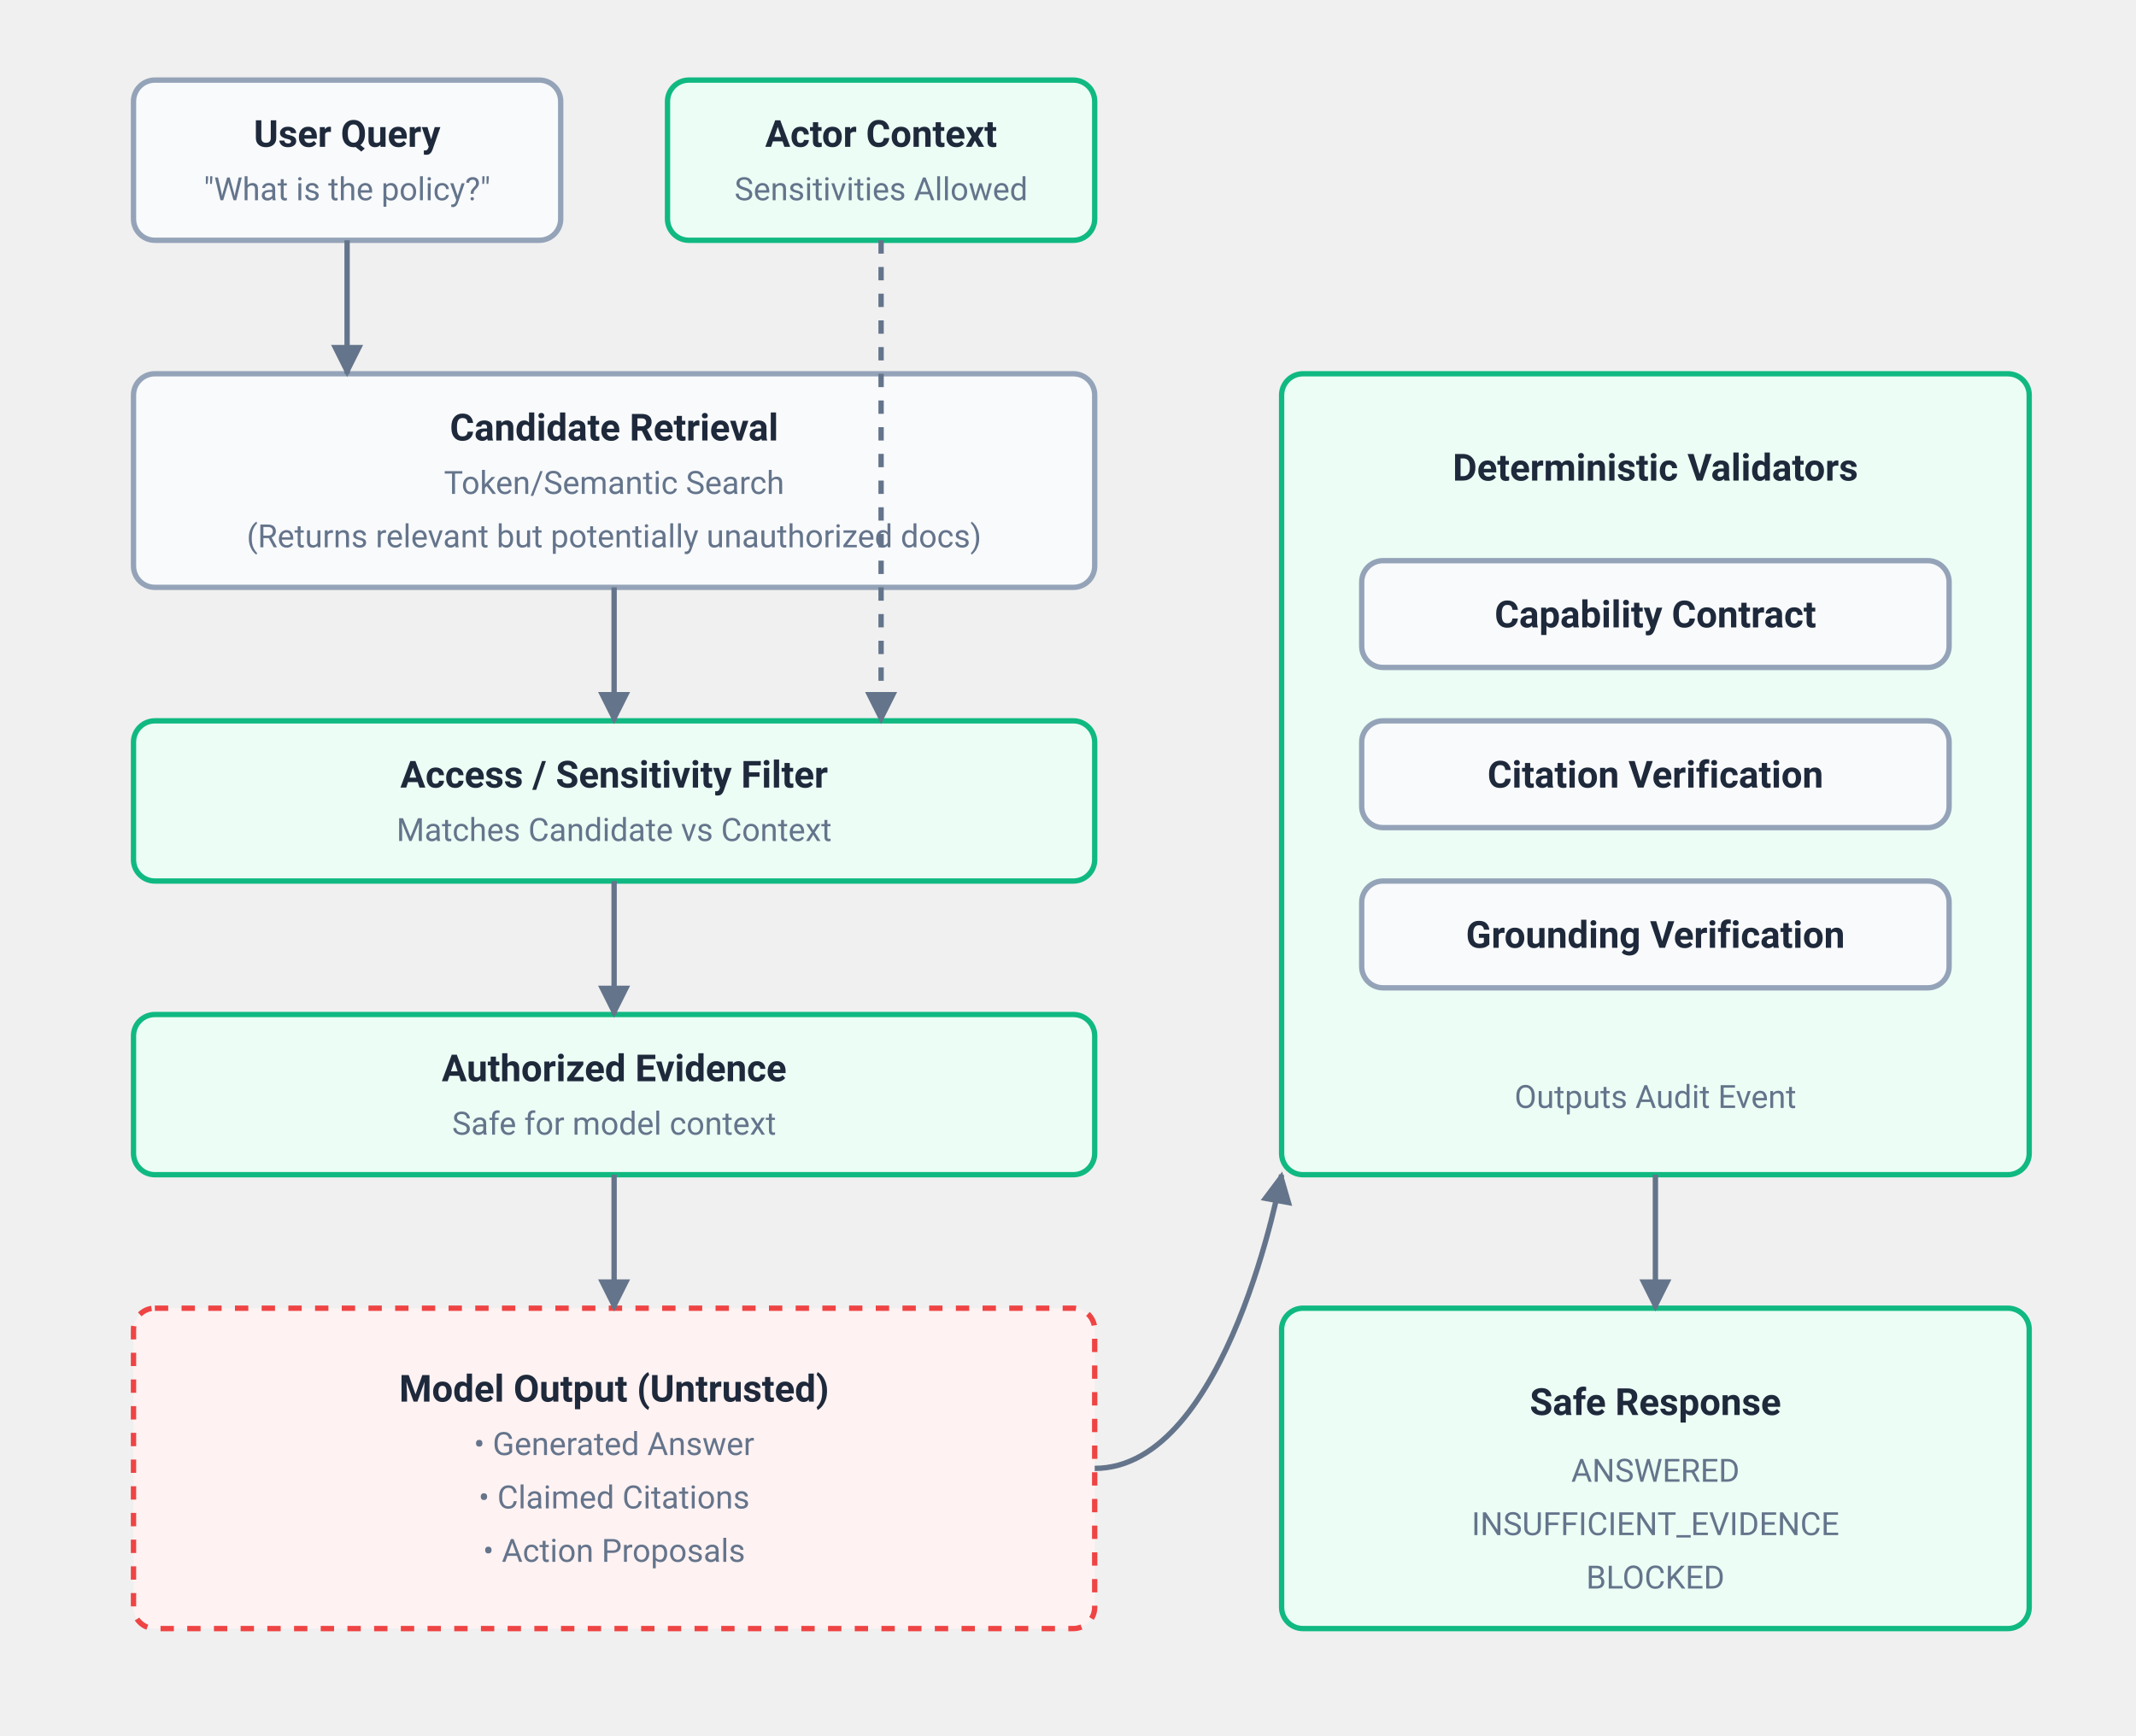
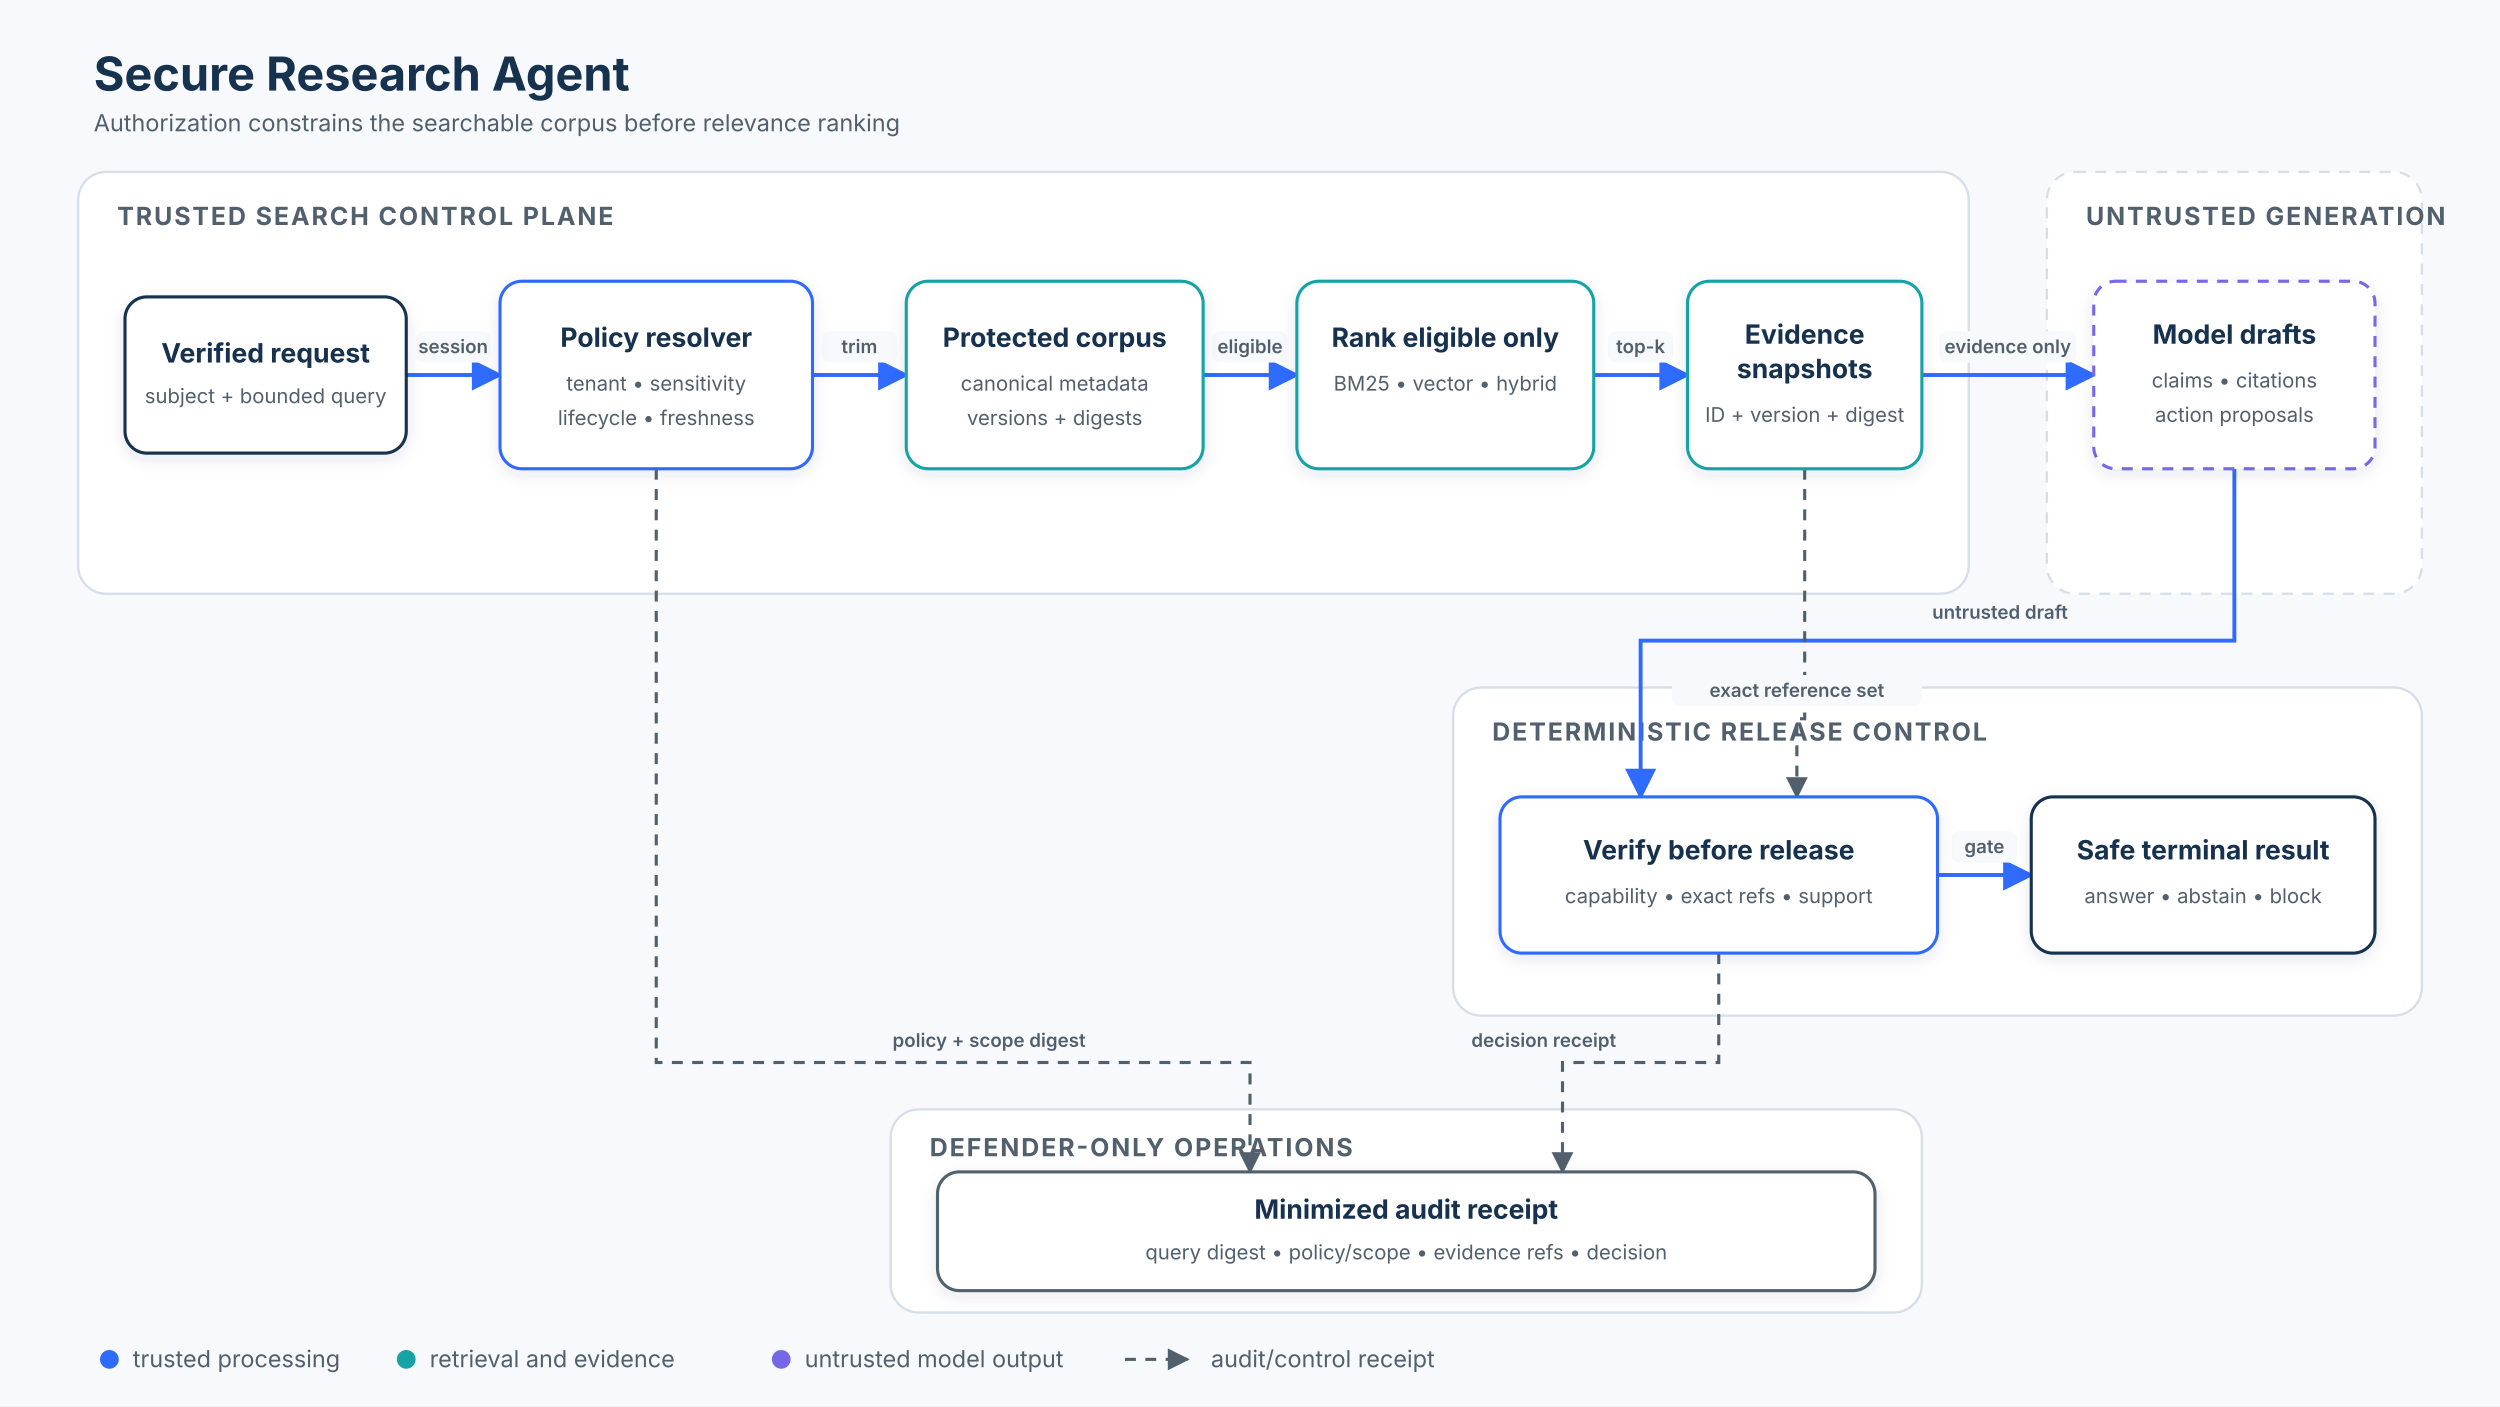
- <svg xmlns="http://www.w3.org/2000/svg" viewBox="0 0 800 650" style="background-color: white; font-family: -apple-system, BlinkMacSystemFont, 'Segoe UI', Roboto, Helvetica, Arial, sans-serif;">
+ <svg xmlns="http://www.w3.org/2000/svg" viewBox="0 0 1600 900" role="img" aria-labelledby="diagram-title diagram-desc">
  <defs>
-     <marker id="arrow" viewBox="0 0 10 10" refX="9" refY="5" markerWidth="6" markerHeight="6" orient="auto">
-       <path d="M0,0 L10,5 L0,10" fill="#64748b" />
+     <filter id="shadow" x="-15%" y="-15%" width="130%" height="140%">
+       <feDropShadow dx="0" dy="3" stdDeviation="5" flood-color="#16324F" flood-opacity="0.10" />
+     </filter>
+     <marker id="arrow-blue" viewBox="0 0 10 10" refX="9" refY="5" markerWidth="8" markerHeight="8" orient="auto-start-reverse">
+       <path d="M0 0 L10 5 L0 10 Z" fill="#2F6BFF" />
+     </marker>
+     <marker id="arrow-slate" viewBox="0 0 10 10" refX="9" refY="5" markerWidth="7" markerHeight="7" orient="auto-start-reverse">
+       <path d="M0 0 L10 5 L0 10 Z" fill="#52606D" />
    </marker>
    <style>
-             .box { fill: #f8fafc; stroke: #94a3b8; stroke-width: 2; rx: 8; }
-             .box-secure { fill: #ecfdf5; stroke: #10b981; stroke-width: 2; rx: 8; }
-             .box-untrusted { fill: #fef2f2; stroke: #ef4444; stroke-width: 2; rx: 8; stroke-dasharray: 5,5; }
-             .text-main { fill: #1e293b; font-size: 14px; font-weight: 600; text-anchor: middle; }
-             .text-sub { fill: #64748b; font-size: 12px; text-anchor: middle; }
-             .line { stroke: #64748b; stroke-width: 2; fill: none; marker-end: url(#arrow); }
-             .line-dashed { stroke: #64748b; stroke-width: 2; fill: none; stroke-dasharray: 5,5; marker-end: url(#arrow); }
-         </style>
+       .canvas { fill: #F7F9FC; }
+       .title { fill: #16324F; font: 700 30px Inter, ui-sans-serif, system-ui, sans-serif; }
+       .subtitle { fill: #52606D; font: 400 15px Inter, ui-sans-serif, system-ui, sans-serif; }
+       .group { fill: #FFFFFF; stroke: #D7DEE8; stroke-width: 1.5; }
+       .group-label { fill: #52606D; font: 700 16px Inter, ui-sans-serif, system-ui, sans-serif; letter-spacing: 1.2px; }
+       .node { fill: #FFFFFF; stroke-width: 2; filter: url(#shadow); }
+       .node-title { fill: #16324F; font: 700 17px Inter, ui-sans-serif, system-ui, sans-serif; text-anchor: middle; }
+       .node-copy { fill: #52606D; font: 400 13px Inter, ui-sans-serif, system-ui, sans-serif; text-anchor: middle; }
+       .edge { fill: none; stroke: #2F6BFF; stroke-width: 2.5; marker-end: url(#arrow-blue); }
+       .edge-secondary { fill: none; stroke: #52606D; stroke-width: 2; stroke-dasharray: 7 6; marker-end: url(#arrow-slate); }
+       .edge-label-bg { fill: #F7F9FC; rx: 5; }
+       .edge-label { fill: #52606D; font: 600 12px Inter, ui-sans-serif, system-ui, sans-serif; text-anchor: middle; }
+     </style>
  </defs>
-   <rect x="50" y="30" width="160" height="60" class="box" />
-   <text x="130" y="55" class="text-main">User Query</text>
-   <text x="130" y="75" class="text-sub">"What is the policy?"</text>
-   <rect x="250" y="30" width="160" height="60" class="box-secure" />
-   <text x="330" y="55" class="text-main">Actor Context</text>
-   <text x="330" y="75" class="text-sub">Sensitivities Allowed</text>
-   <rect x="50" y="140" width="360" height="80" class="box" />
-   <text x="230" y="165" class="text-main">Candidate Retrieval</text>
-   <text x="230" y="185" class="text-sub">Token/Semantic Search</text>
-   <text x="230" y="205" class="text-sub">(Returns relevant but potentially unauthorized docs)</text>
-   <path d="M 130 90 L 130 140" class="line" />
-   <rect x="50" y="270" width="360" height="60" class="box-secure" />
-   <text x="230" y="295" class="text-main">Access / Sensitivity Filter</text>
-   <text x="230" y="315" class="text-sub">Matches Candidate vs Context</text>
-   <path d="M 230 220 L 230 270" class="line" />
-   <path d="M 330 90 L 330 270" class="line-dashed" />
-   <rect x="50" y="380" width="360" height="60" class="box-secure" />
-   <text x="230" y="405" class="text-main">Authorized Evidence</text>
-   <text x="230" y="425" class="text-sub">Safe for model context</text>
-   <path d="M 230 330 L 230 380" class="line" />
-   <rect x="50" y="490" width="360" height="120" class="box-untrusted" />
-   <text x="230" y="525" class="text-main">Model Output (Untrusted)</text>
-   <text x="230" y="545" class="text-sub">• Generated Answer</text>
-   <text x="230" y="565" class="text-sub">• Claimed Citations</text>
-   <text x="230" y="585" class="text-sub">• Action Proposals</text>
-   <path d="M 230 440 L 230 490" class="line" />
-   <rect x="480" y="140" width="280" height="300" class="box-secure" />
-   <text x="620" y="180" class="text-main">Deterministic Validators</text>
-   <rect x="510" y="210" width="220" height="40" class="box" />
-   <text x="620" y="235" class="text-main">Capability Contract</text>
-   <rect x="510" y="270" width="220" height="40" class="box" />
-   <text x="620" y="295" class="text-main">Citation Verification</text>
-   <rect x="510" y="330" width="220" height="40" class="box" />
-   <text x="620" y="355" class="text-main">Grounding Verification</text>
-   <text x="620" y="415" class="text-sub">Outputs Audit Event</text>
-   <path d="M 410 550 C 460 550 480 440 480 440" class="line" />
-   <rect x="480" y="490" width="280" height="120" class="box-secure" />
-   <text x="620" y="530" class="text-main">Safe Response</text>
-   <text x="620" y="555" class="text-sub">ANSWERED</text>
-   <text x="620" y="575" class="text-sub">INSUFFICIENT_EVIDENCE</text>
-   <text x="620" y="595" class="text-sub">BLOCKED</text>
-   <path d="M 620 440 L 620 490" class="line" />
+   <rect class="canvas" width="1600" height="900" />
+   <text class="title" x="60" y="58">Secure Research Agent</text>
+   <text class="subtitle" x="60" y="84">Authorization constrains the searchable corpus before relevance ranking</text>
+   <rect class="group" x="50" y="110" width="1210" height="270" rx="18" />
+   <text class="group-label" x="75" y="144">TRUSTED SEARCH CONTROL PLANE</text>
+   <rect class="group" x="1310" y="110" width="240" height="270" rx="18" stroke="#7667E8" stroke-dasharray="7 6" />
+   <text class="group-label" x="1335" y="144" fill="#7667E8">UNTRUSTED GENERATION</text>
+   <rect class="group" x="930" y="440" width="620" height="210" rx="18" />
+   <text class="group-label" x="955" y="474">DETERMINISTIC RELEASE CONTROL</text>
+   <rect class="group" x="570" y="710" width="660" height="130" rx="18" />
+   <text class="group-label" x="595" y="740">DEFENDER-ONLY OPERATIONS</text>
+   <path class="edge" d="M260 240 H320" />
+   <path class="edge" d="M520 240 H580" />
+   <path class="edge" d="M770 240 H830" />
+   <path class="edge" d="M1020 240 H1080" />
+   <path class="edge" d="M1230 240 H1340" />
+   <path class="edge" d="M1430 300 V410 H1050 V510" />
+   <path class="edge-secondary" d="M1155 300 V460 H1150 V510" />
+   <path class="edge" d="M1240 560 H1300" />
+   <path class="edge-secondary" d="M1100 610 V680 H1000 V750" />
+   <path class="edge-secondary" d="M420 300 V680 H800 V750" />
+   <g>
+     <rect class="edge-label-bg" x="266" y="212" width="48" height="20" />
+     <text class="edge-label" x="290" y="226">session</text>
+     <rect class="edge-label-bg" x="526" y="212" width="48" height="20" />
+     <text class="edge-label" x="550" y="226">trim</text>
+     <rect class="edge-label-bg" x="776" y="212" width="48" height="20" />
+     <text class="edge-label" x="800" y="226">eligible</text>
+     <rect class="edge-label-bg" x="1029" y="212" width="42" height="20" />
+     <text class="edge-label" x="1050" y="226">top-k</text>
+     <rect class="edge-label-bg" x="1241" y="212" width="88" height="20" />
+     <text class="edge-label" x="1285" y="226">evidence only</text>
+     <rect class="edge-label-bg" x="1228" y="382" width="104" height="20" />
+     <text class="edge-label" x="1280" y="396">untrusted draft</text>
+     <rect class="edge-label-bg" x="1070" y="432" width="160" height="20" />
+     <text class="edge-label" x="1150" y="446">exact reference set</text>
+     <rect class="edge-label-bg" x="1249" y="532" width="42" height="20" />
+     <text class="edge-label" x="1270" y="546">gate</text>
+     <rect class="edge-label-bg" x="930" y="656" width="116" height="20" />
+     <text class="edge-label" x="988" y="670">decision receipt</text>
+     <rect class="edge-label-bg" x="558" y="656" width="150" height="20" />
+     <text class="edge-label" x="633" y="670">policy + scope digest</text>
+   </g>
+   <g>
+     <rect class="node" x="80" y="190" width="180" height="100" rx="14" stroke="#16324F" />
+     <text class="node-title" x="170" y="232">Verified request</text>
+     <text class="node-copy" x="170" y="258">subject + bounded query</text>
+   </g>
+   <g>
+     <rect class="node" x="320" y="180" width="200" height="120" rx="14" stroke="#2F6BFF" />
+     <text class="node-title" x="420" y="222">Policy resolver</text>
+     <text class="node-copy" x="420" y="250">tenant • sensitivity</text>
+     <text class="node-copy" x="420" y="272">lifecycle • freshness</text>
+   </g>
+   <g>
+     <rect class="node" x="580" y="180" width="190" height="120" rx="14" stroke="#16A3A5" />
+     <text class="node-title" x="675" y="222">Protected corpus</text>
+     <text class="node-copy" x="675" y="250">canonical metadata</text>
+     <text class="node-copy" x="675" y="272">versions + digests</text>
+   </g>
+   <g>
+     <rect class="node" x="830" y="180" width="190" height="120" rx="14" stroke="#16A3A5" />
+     <text class="node-title" x="925" y="222">Rank eligible only</text>
+     <text class="node-copy" x="925" y="250">BM25 • vector • hybrid</text>
+   </g>
+   <g>
+     <rect class="node" x="1080" y="180" width="150" height="120" rx="14" stroke="#16A3A5" />
+     <text class="node-title" x="1155" y="220">Evidence</text>
+     <text class="node-title" x="1155" y="242">snapshots</text>
+     <text class="node-copy" x="1155" y="270">ID + version + digest</text>
+   </g>
+   <g>
+     <rect class="node" x="1340" y="180" width="180" height="120" rx="14" stroke="#7667E8" stroke-dasharray="7 6" />
+     <text class="node-title" x="1430" y="220">Model drafts</text>
+     <text class="node-copy" x="1430" y="248">claims • citations</text>
+     <text class="node-copy" x="1430" y="270">action proposals</text>
+   </g>
+   <g>
+     <rect class="node" x="960" y="510" width="280" height="100" rx="14" stroke="#2F6BFF" />
+     <text class="node-title" x="1100" y="550">Verify before release</text>
+     <text class="node-copy" x="1100" y="578">capability • exact refs • support</text>
+   </g>
+   <g>
+     <rect class="node" x="1300" y="510" width="220" height="100" rx="14" stroke="#16324F" />
+     <text class="node-title" x="1410" y="550">Safe terminal result</text>
+     <text class="node-copy" x="1410" y="578">answer • abstain • block</text>
+   </g>
+   <g>
+     <rect class="node" x="600" y="750" width="600" height="76" rx="14" stroke="#52606D" />
+     <text class="node-title" x="900" y="780">Minimized audit receipt</text>
+     <text class="node-copy" x="900" y="806">query digest • policy/scope • evidence refs • decision</text>
+   </g>
+   <g aria-label="Legend">
+     <circle cx="70" cy="870" r="6" fill="#2F6BFF" />
+     <text class="subtitle" x="85" y="875">trusted processing</text>
+     <circle cx="260" cy="870" r="6" fill="#16A3A5" />
+     <text class="subtitle" x="275" y="875">retrieval and evidence</text>
+     <circle cx="500" cy="870" r="6" fill="#7667E8" />
+     <text class="subtitle" x="515" y="875">untrusted model output</text>
+     <path d="M720 870 H760" class="edge-secondary" />
+     <text class="subtitle" x="775" y="875">audit/control receipt</text>
+   </g>
</svg>
